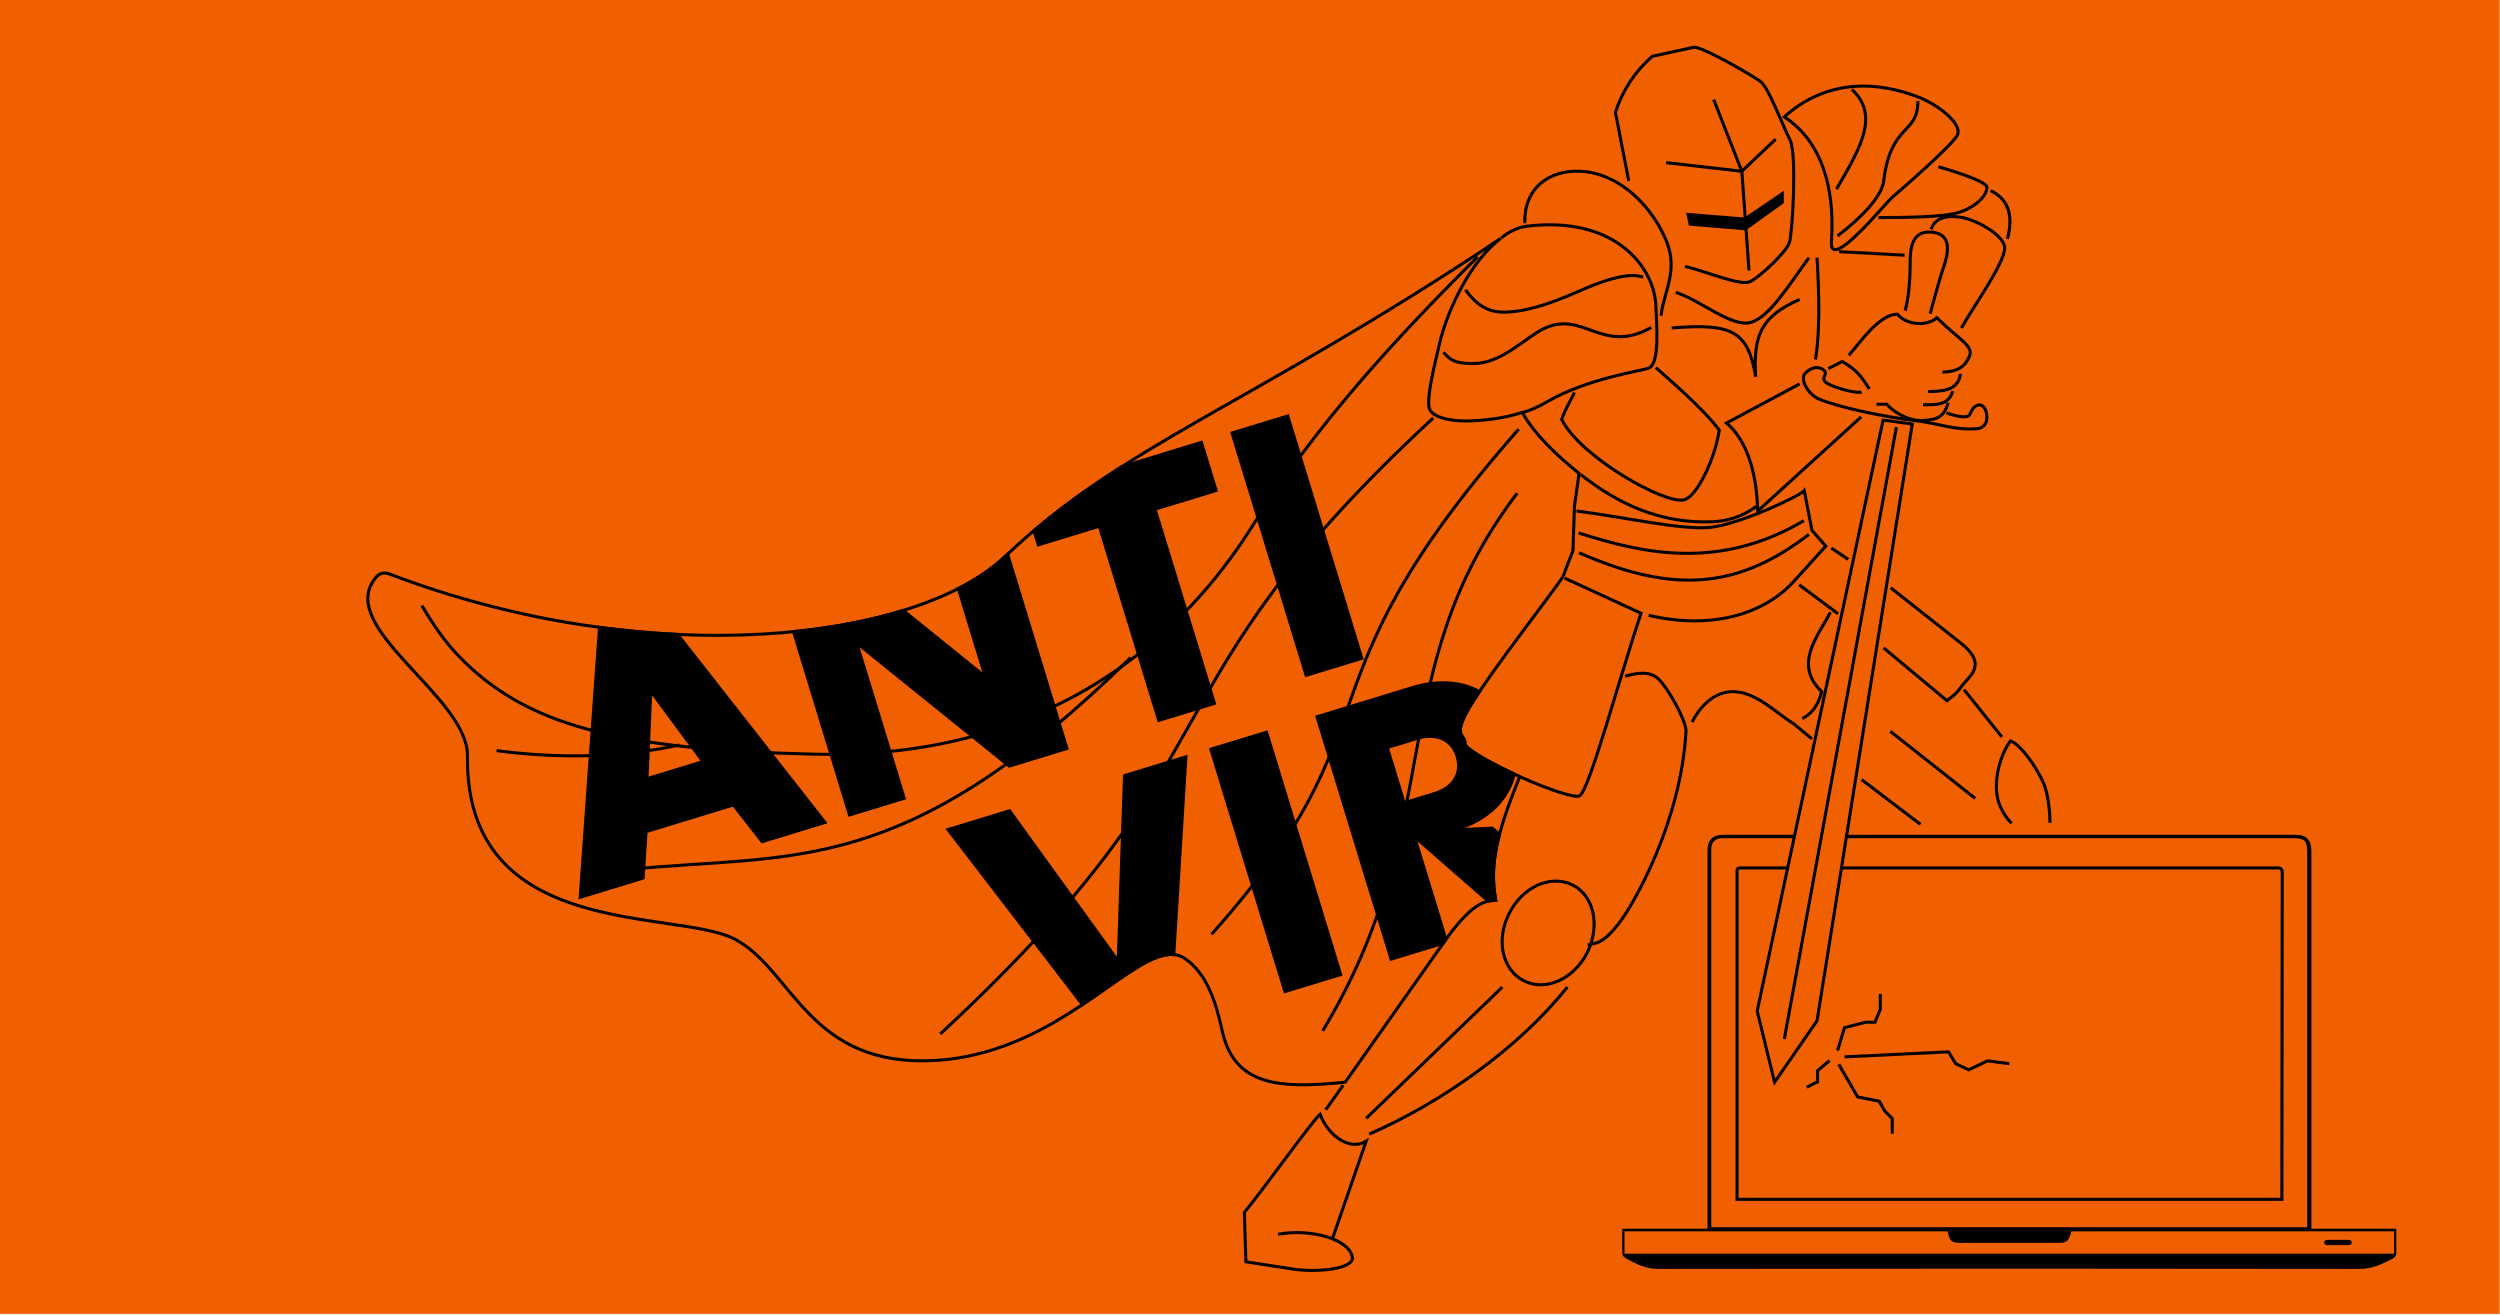
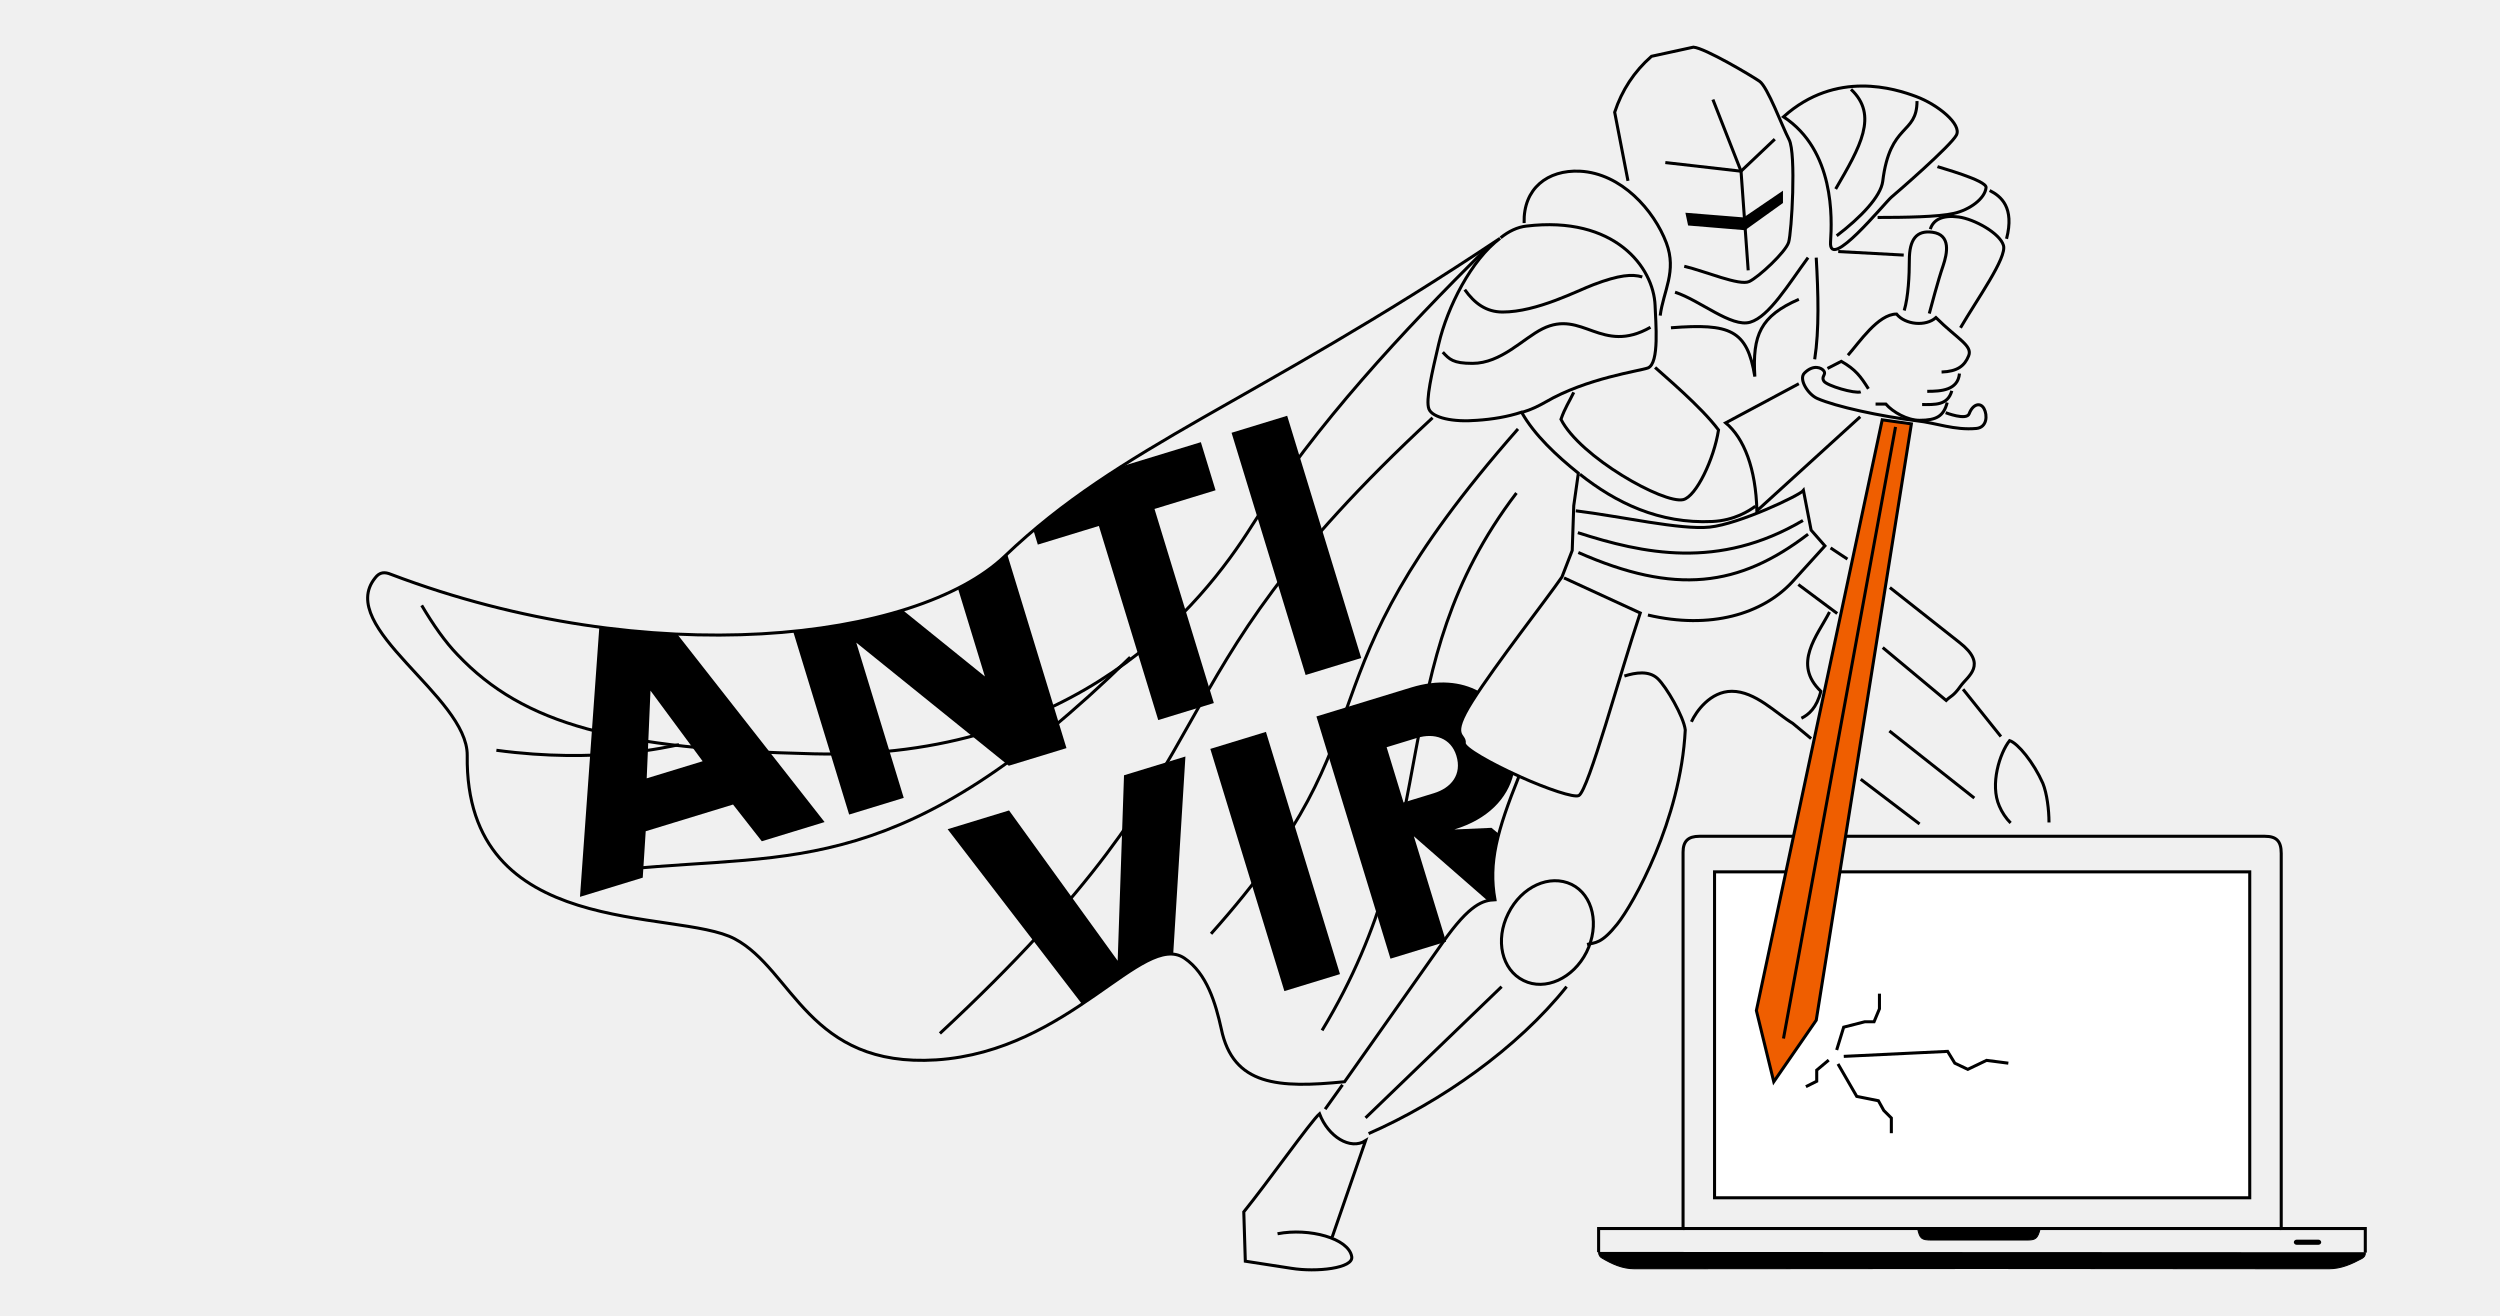
- <svg xmlns="http://www.w3.org/2000/svg" width="100%" height="100%" viewBox="0 0 2183 1148" version="1.1" xml:space="preserve" style="fill-rule:evenodd;clip-rule:evenodd;stroke-miterlimit:10;">
-   <g transform="matrix(1,0,0,1,-12277.6,-1645.3)">
-     <g id="Page-12" transform="matrix(2.66667,0,0,2.66667,12277.6,1645.3)">
+ <svg xmlns="http://www.w3.org/2000/svg" width="100%" height="100%" viewBox="0 0 819 431" version="1.1" xml:space="preserve" style="fill-rule:evenodd;clip-rule:evenodd;stroke-miterlimit:10;">
+   <g transform="matrix(1,0,0,1,-8131.89,-765.354)">
+     <g id="Page-12" transform="matrix(1,0,0,1,8131.89,765.354)">
      <rect x="0" y="0" width="818.504" height="430.234" style="fill:none;" />
      <g id="Layer-1">
-         <rect x="0" y="0" width="818.504" height="430.234" style="fill:#f05f00;" />
-         <g transform="matrix(1,0,0,1,784.663,286.517)">
-           <path d="M0,115.832L0,123.75C0,124.725 -0.367,125.09 -1.102,125.576C-4.531,127.402 -7.959,128.988 -12.122,128.988C-88.651,128.865 -165.057,128.865 -241.586,128.988C-245.626,128.988 -249.055,127.402 -252.361,125.455C-252.851,125.211 -253.463,124.602 -253.463,123.627L-253.463,115.832L-225.545,115.832L-225.545,-7.918C-225.545,-11.572 -223.831,-13.156 -220.158,-13.156L-33.183,-13.156C-29.387,-13.156 -27.795,-11.572 -27.795,-7.553L-27.795,115.832L0,115.832Z" style="fill-rule:nonzero;" />
-         </g>
-         <g transform="matrix(1,0,0,1,559.852,273.97)">
-           <path d="M0,128.379L196.158,128.379L196.158,4.871C196.158,1.096 195.056,0 191.138,0L3.796,0C1.469,0.121 0,1.584 0,4.02L0,128.379Z" style="fill:#f05f00;fill-rule:nonzero;stroke:#000;stroke-width:1px;" />
-         </g>
-         <g transform="matrix(1,0,0,1,637.729,410.51)">
-           <path d="M0,-7.307L-105.793,-7.307L-105.793,0L146.199,0L146.199,-7.307L40.529,-7.307C39.672,-3.897 38.938,-3.532 36.122,-3.532L4.652,-3.532C1.224,-3.532 0.734,-4.018 0,-7.307" style="fill:#f05f00;fill-rule:nonzero;" />
-         </g>
-         <g transform="matrix(-0.0851466,0.996368,0.996368,0.0851466,661.151,385.64)">
-           <path d="M19.41,-20.867C21.926,-20.283 22.35,-19.509 22.172,-17.435L19.41,14.895C19.243,16.847 18.482,17.15 16.126,17.562L19.41,-20.867Z" style="fill-rule:nonzero;" />
-         </g>
-         <g transform="matrix(1,0,0,1,568.791,284.08)">
-           <path d="M0,108.646L178.404,108.646L178.526,1.705C178.526,0.365 177.914,0 176.567,0.121L1.225,0.121C0,0.121 0,0.486 0,1.46L0,108.646Z" style="fill:none;fill-rule:nonzero;stroke:#000;stroke-width:1px;" />
-         </g>
-         <g transform="matrix(1,0,0,1,761.031,406.855)">
-           <path d="M0,0.002C0,0.488 0.49,0.854 0.979,0.854L8.081,0.854C8.571,0.854 9.061,0.488 9.061,0.002C9.061,-0.486 8.571,-0.852 8.081,-0.852L0.979,-0.852C0.49,-0.852 0,-0.486 0,0.002" style="fill-rule:nonzero;" />
+         <g transform="matrix(1,0,0,1,751.454,406.954)">
+           <path d="M0,0.001C0,0.485 0.485,0.85 0.971,0.85L8.008,0.85C8.494,0.85 8.979,0.485 8.979,0.001C8.979,-0.484 8.494,-0.849 8.008,-0.849L0.971,-0.849C0.485,-0.849 0,-0.484 0,0.001" style="fill-rule:nonzero;" />
+         </g>
+         <g transform="matrix(-1,0,0,1,1298.7,247.779)">
+           <rect x="561.685" y="37.84" width="175.33" height="106.775" style="fill:white;stroke:black;stroke-width:1px;" />
+         </g>
+         <g transform="matrix(1,0,0,1,551.371,402.465)">
+           <path d="M0,0L195.958,0" style="fill:none;fill-rule:nonzero;stroke:black;stroke-width:1px;" />
+         </g>
+         <g transform="matrix(1,0,0,1,523.706,274.092)">
+           <path d="M0,136.138L0,128.373L27.665,128.373L27.665,5.096C27.665,1.455 29.364,-0.122 33.003,-0.122L218.284,-0.122C222.045,-0.122 223.622,1.455 223.622,5.459L223.622,128.373L251.165,128.373L251.165,136.26" style="fill:none;fill-rule:nonzero;stroke:black;stroke-width:1px;" />
+         </g>
+         <g transform="matrix(-0.105205,-0.994451,-0.994451,0.105205,644.307,384.574)">
+           <path d="M-20.324,-22.048C-23.611,-20.846 -23.898,-20.084 -23.604,-17.308L-20.324,13.701C-19.966,17.081 -19.433,17.512 -16.098,17.891L-20.324,-22.048Z" style="fill-rule:nonzero;stroke:black;stroke-width:0.35px;" />
+         </g>
+         <g transform="matrix(1,0,0,1,774.887,415.524)">
+           <path d="M0,-5.097C0,-4.126 -0.364,-3.763 -1.092,-3.277C-4.49,-1.456 -7.887,0.121 -12.013,0.121C-87.848,0 -163.561,0 -239.396,0.121C-243.4,0.121 -246.797,-1.456 -250.073,-3.398C-250.559,-3.64 -251.166,-4.247 -251.166,-5.218L0,-5.097Z" style="fill-rule:nonzero;stroke:black;stroke-width:0.35px;" />
        </g>
        <g transform="matrix(1,0,0,1,418.524,377.526)">
-           <path d="M0,26.651C10.392,24.651 23.295,28.149 24.301,34.145C24.971,37.975 12.737,39.307 4.525,37.975L-10.558,35.643L-11.061,19.489C-3.352,9.995 10.894,-10.158 13.742,-12.656C16.591,-5.161 23.798,-0.663 28.826,-3.829L17.933,27.649" style="fill:none;fill-rule:nonzero;stroke:#000;stroke-width:1px;" />
+           <path d="M0,26.651C10.392,24.651 23.295,28.149 24.301,34.145C24.971,37.975 12.737,39.307 4.525,37.975L-10.558,35.643L-11.061,19.489C-3.352,9.995 10.894,-10.158 13.742,-12.656C16.591,-5.161 23.798,-0.663 28.826,-3.829L17.933,27.649" style="fill:none;fill-rule:nonzero;stroke:black;stroke-width:1px;" />
        </g>
        <g transform="matrix(0.580428,-0.814311,-0.814311,-0.580428,438.561,364.014)">
-           <path d="M-2.059,3.997L7.757,3.997" style="fill:none;fill-rule:nonzero;stroke:#000;stroke-width:1px;" />
+           <path d="M-2.059,3.997L7.757,3.997" style="fill:none;fill-rule:nonzero;stroke:black;stroke-width:1px;" />
        </g>
        <g transform="matrix(-0.662829,0.748771,0.748771,0.662829,570.798,290.174)">
-           <path d="M-25.827,-74.477C-29.145,-72.489 -32.531,-69.668 -32.425,-65.769C-32.316,-61.869 -28.736,-51.089 -25.827,-47.843C-2.629,-29.32 28.278,-22.776 36.586,-22.361C44.892,-21.947 45.852,-23.783 48.128,-25.348" style="fill:none;fill-rule:nonzero;stroke:#000;stroke-width:1px;" />
+           <path d="M-25.827,-74.477C-29.145,-72.489 -32.531,-69.668 -32.425,-65.769C-32.316,-61.869 -28.736,-51.089 -25.827,-47.843C-2.629,-29.32 28.278,-22.776 36.586,-22.361C44.892,-21.947 45.852,-23.783 48.128,-25.348" style="fill:none;fill-rule:nonzero;stroke:black;stroke-width:1px;" />
        </g>
        <g transform="matrix(0.894274,0.44752,0.44752,-0.894274,492.916,316.083)">
-           <path d="M7.868,-1.823C15.728,-1.801 22.107,6.047 22.128,15.742C22.074,25.586 15.728,33.398 7.868,33.377C-0.142,33.281 -6.521,25.431 -6.467,15.586C-6.489,5.892 -0.142,-1.92 7.868,-1.823Z" style="fill:none;fill-rule:nonzero;stroke:#000;stroke-width:1px;" />
+           <path d="M7.868,-1.823C15.728,-1.801 22.107,6.047 22.128,15.742C22.074,25.586 15.728,33.398 7.868,33.377C-0.142,33.281 -6.521,25.431 -6.467,15.586C-6.489,5.892 -0.142,-1.92 7.868,-1.823Z" style="fill:none;fill-rule:nonzero;stroke:black;stroke-width:1px;" />
        </g>
        <g transform="matrix(-0.803015,0.595959,0.595959,0.803015,469.087,385.95)">
-           <path d="M-72.811,-24.066C-47.88,-17.471 -17.172,-18.275 7.955,-24.067" style="fill:none;fill-rule:nonzero;stroke:#000;stroke-width:1px;" />
+           <path d="M-72.811,-24.066C-47.88,-17.471 -17.172,-18.275 7.955,-24.067" style="fill:none;fill-rule:nonzero;stroke:black;stroke-width:1px;" />
        </g>
        <g transform="matrix(0.719973,-0.694003,-0.694003,-0.719973,468.502,375.655)">
-           <path d="M-8.669,21.485L53.248,21.485" style="fill:none;fill-rule:nonzero;stroke:#000;stroke-width:1px;" />
+           <path d="M-8.669,21.485L53.248,21.485" style="fill:none;fill-rule:nonzero;stroke:black;stroke-width:1px;" />
        </g>
        <g transform="matrix(1,0,0,1,554.106,231.963)">
-           <path d="M0,4.498C1.508,1.166 6.2,-5.496 13.239,-5.496C20.948,-5.496 27.651,1.666 33.183,4.998L39.216,9.994" style="fill:none;fill-rule:nonzero;stroke:#000;stroke-width:1px;" />
+           <path d="M0,4.498C1.508,1.166 6.2,-5.496 13.239,-5.496C20.948,-5.496 27.651,1.666 33.183,4.998L39.216,9.994" style="fill:none;fill-rule:nonzero;stroke:black;stroke-width:1px;" />
        </g>
        <g transform="matrix(1,0,0,1,612.092,118.375)">
-           <path d="M0,8.994C-2.515,4.998 -4.19,2.666 -8.883,0L-13.407,2.332" style="fill:none;fill-rule:nonzero;stroke:#000;stroke-width:1px;" />
+           <path d="M0,8.994C-2.515,4.998 -4.19,2.666 -8.883,0L-13.407,2.332" style="fill:none;fill-rule:nonzero;stroke:black;stroke-width:1px;" />
        </g>
        <g transform="matrix(-0.699901,0.71424,0.71424,0.699901,562.481,137.301)">
-           <path d="M26.579,-39.649C29.895,-38.512 32.144,-38.186 35.817,-36.463C40.279,-23.408 32.105,7.064 26.579,10.563C22.931,12.856 10.141,8.536 2.188,2.853C0.703,-6.581 2.007,-22.9 2.101,-26.328" style="fill:none;fill-rule:nonzero;stroke:#000;stroke-width:1px;" />
+           <path d="M26.579,-39.649C29.895,-38.512 32.144,-38.186 35.817,-36.463C40.279,-23.408 32.105,7.064 26.579,10.563C22.931,12.856 10.141,8.536 2.188,2.853C0.703,-6.581 2.007,-22.9 2.101,-26.328" style="fill:none;fill-rule:nonzero;stroke:black;stroke-width:1px;" />
        </g>
        <g transform="matrix(1,0,0,1,498.801,70.5759)">
-           <path d="M0,64.455C2.849,63.621 5.194,62.455 7.541,61.123C20.948,53.295 38.378,50.963 41.06,49.965C44.913,48.465 43.572,34.809 43.405,29.478C42.902,16.988 30.165,0 1.173,3.496C-1.677,3.83 -4.525,5.162 -7.206,7.328" style="fill:none;fill-rule:nonzero;stroke:#000;stroke-width:1px;" />
+           <path d="M0,64.455C2.849,63.621 5.194,62.455 7.541,61.123C20.948,53.295 38.378,50.963 41.06,49.965C44.913,48.465 43.572,34.809 43.405,29.478C42.902,16.988 30.165,0 1.173,3.496C-1.677,3.83 -4.525,5.162 -7.206,7.328" style="fill:none;fill-rule:nonzero;stroke:black;stroke-width:1px;" />
        </g>
        <g transform="matrix(1,0,0,1,472.656,104.885)">
-           <path d="M0,10.492C2.179,12.824 3.352,14.156 9.72,14.156C19.104,14.156 26.312,5.996 32.68,2.832C45.752,-3.664 51.953,11.492 68.042,2.332" style="fill:none;fill-rule:nonzero;stroke:#000;stroke-width:1px;" />
+           <path d="M0,10.492C2.179,12.824 3.352,14.156 9.72,14.156C19.104,14.156 26.312,5.996 32.68,2.832C45.752,-3.664 51.953,11.492 68.042,2.332" style="fill:none;fill-rule:nonzero;stroke:black;stroke-width:1px;" />
        </g>
        <g transform="matrix(1,0,0,1,479.862,97.0562)">
-           <path d="M0,-2.164C3.185,2.332 7.039,5.164 12.402,5.164C23.63,5.164 36.87,-1.832 42.233,-3.83C50.612,-6.994 54.802,-7.328 58.154,-6.328" style="fill:none;fill-rule:nonzero;stroke:#000;stroke-width:1px;" />
+           <path d="M0,-2.164C3.185,2.332 7.039,5.164 12.402,5.164C23.63,5.164 36.87,-1.832 42.233,-3.83C50.612,-6.994 54.802,-7.328 58.154,-6.328" style="fill:none;fill-rule:nonzero;stroke:black;stroke-width:1px;" />
        </g>
        <g transform="matrix(1,0,0,1,543.882,55.5853)">
-           <path d="M0,47.801C1.005,39.807 5.53,33.311 2.011,23.983C-2.011,13.324 -12.737,1.166 -26.312,0.5C-36.87,0 -44.914,6.162 -44.579,17.489" style="fill:none;fill-rule:nonzero;stroke:#000;stroke-width:1px;" />
+           <path d="M0,47.801C1.005,39.807 5.53,33.311 2.011,23.983C-2.011,13.324 -12.737,1.166 -26.312,0.5C-36.87,0 -44.914,6.162 -44.579,17.489" style="fill:none;fill-rule:nonzero;stroke:black;stroke-width:1px;" />
        </g>
        <g transform="matrix(0.393111,0.919491,0.919491,-0.393111,614.121,95.1509)">
-           <path d="M16.084,-16.374C13.705,-11.346 7.567,-1.979 9.938,3.568C14.275,4.814 17.523,10.715 16.084,14.976C25.281,18.698 29.249,22.469 31.784,19.927C34.321,17.385 35.083,14.507 33.194,9.665" style="fill:none;fill-rule:nonzero;stroke:#000;stroke-width:1px;" />
+           <path d="M16.084,-16.374C13.705,-11.346 7.567,-1.979 9.938,3.568C14.275,4.814 17.523,10.715 16.084,14.976C25.281,18.698 29.249,22.469 31.784,19.927C34.321,17.385 35.083,14.507 33.194,9.665" style="fill:none;fill-rule:nonzero;stroke:black;stroke-width:1px;" />
        </g>
        <g transform="matrix(1,0,0,1,616.616,354.379)">
-           <path d="M0,-216.85L-41.227,-23.319L-35.529,0L-21.619,-20.155L9.553,-215.518L0,-216.85Z" style="fill:#f05f00;fill-rule:nonzero;stroke:#000;stroke-width:1px;" />
+           <path d="M0,-216.85L-41.227,-23.319L-35.529,0L-21.619,-20.155L9.553,-215.518L0,-216.85Z" style="fill:rgb(239,94,0);fill-rule:nonzero;stroke:black;stroke-width:1px;" />
        </g>
        <g transform="matrix(0.180181,-0.983633,-0.983633,-0.180181,697.857,276.141)">
-           <path d="M-83.496,100.181L120.198,100.181" style="fill:none;fill-rule:nonzero;stroke:#000;stroke-width:1px;" />
+           <path d="M-83.496,100.181L120.198,100.181" style="fill:none;fill-rule:nonzero;stroke:black;stroke-width:1px;" />
        </g>
        <g transform="matrix(1,0,0,1,637.397,125.039)">
-           <path d="M0,10.158C0,10.158 6.871,12.824 7.709,10.492C8.882,7.326 11.396,6.66 12.569,8.826C13.742,10.992 13.575,14.988 10.055,15.322C2.849,15.988 -3.184,13.49 -9.385,12.824C-21.452,11.324 -36.032,8.158 -42.065,5.494C-45.082,4.162 -48.266,-0.834 -46.255,-2.832C-43.238,-5.83 -40.557,-4.498 -39.886,-3.498C-39.049,-2.332 -40.892,-1.666 -39.886,-0.168C-38.881,1.332 -29.831,3.996 -27.82,3.33" style="fill:none;fill-rule:nonzero;stroke:#000;stroke-width:1px;" />
+           <path d="M0,10.158C0,10.158 6.871,12.824 7.709,10.492C8.882,7.326 11.396,6.66 12.569,8.826C13.742,10.992 13.575,14.988 10.055,15.322C2.849,15.988 -3.184,13.49 -9.385,12.824C-21.452,11.324 -36.032,8.158 -42.065,5.494C-45.082,4.162 -48.266,-0.834 -46.255,-2.832C-43.238,-5.83 -40.557,-4.498 -39.886,-3.498C-39.049,-2.332 -40.892,-1.666 -39.886,-0.168C-38.881,1.332 -29.831,3.996 -27.82,3.33" style="fill:none;fill-rule:nonzero;stroke:black;stroke-width:1px;" />
        </g>
        <g transform="matrix(0.875476,-0.483261,-0.483261,-0.875476,633.43,130.389)">
-           <path d="M-0.751,2.914C3.211,0.727 8.212,-1.655 11.309,2.914" style="fill:none;fill-rule:nonzero;stroke:#000;stroke-width:1px;" />
+           <path d="M-0.751,2.914C3.211,0.727 8.212,-1.655 11.309,2.914" style="fill:none;fill-rule:nonzero;stroke:black;stroke-width:1px;" />
        </g>
        <g transform="matrix(0.907538,-0.41997,-0.41997,-0.907538,631.013,134.381)">
-           <path d="M-0.425,2.234C3.376,0.474 7.04,-1.587 10.285,2.234" style="fill:none;fill-rule:nonzero;stroke:#000;stroke-width:1px;" />
+           <path d="M-0.425,2.234C3.376,0.474 7.04,-1.587 10.285,2.234" style="fill:none;fill-rule:nonzero;stroke:black;stroke-width:1px;" />
        </g>
        <g transform="matrix(1,0,0,1,614.437,137.195)">
-           <path d="M0,-4.83L3.353,-4.83C5.698,-2.164 10.391,0.5 14.413,0.5C19.943,0.5 22.289,-0.832 23.463,-5.33" style="fill:none;fill-rule:nonzero;stroke:#000;stroke-width:1px;" />
+           <path d="M0,-4.83L3.353,-4.83C5.698,-2.164 10.391,0.5 14.413,0.5C19.943,0.5 22.289,-0.832 23.463,-5.33" style="fill:none;fill-rule:nonzero;stroke:black;stroke-width:1px;" />
        </g>
        <g transform="matrix(0.941066,0.338223,0.338223,-0.941066,619.995,98.367)">
-           <path d="M4.736,-1.861C4.477,2.825 2.427,9.521 0.737,14.222C-1.572,20.648 -0.379,24.262 4.736,25.393C10.852,26.707 11.675,20.455 11.765,16.239C11.822,11.129 12.656,1.871 12.802,-0.023" style="fill:none;fill-rule:nonzero;stroke:#000;stroke-width:1px;" />
+           <path d="M4.736,-1.861C4.477,2.825 2.427,9.521 0.737,14.222C-1.572,20.648 -0.379,24.262 4.736,25.393C10.852,26.707 11.675,20.455 11.765,16.239C11.822,11.129 12.656,1.871 12.802,-0.023" style="fill:none;fill-rule:nonzero;stroke:black;stroke-width:1px;" />
        </g>
        <g transform="matrix(1,0,0,1,589.299,167.342)">
-           <path d="M0,-41.639L-23.965,-28.815C-17.932,-23.817 -14.078,-13.825 -13.742,0L20.111,-30.813" style="fill:none;fill-rule:nonzero;stroke:#000;stroke-width:1px;" />
+           <path d="M0,-41.639L-23.965,-28.815C-17.932,-23.817 -14.078,-13.825 -13.742,0L20.111,-30.813" style="fill:none;fill-rule:nonzero;stroke:black;stroke-width:1px;" />
        </g>
        <g transform="matrix(1,0,0,1,599.354,235.295)">
-           <path d="M0,-34.811C-4.022,-26.983 -12.234,-17.823 -2.849,-8.829C-4.19,-3.332 -6.871,-1.166 -9.217,0" style="fill:none;fill-rule:nonzero;stroke:#000;stroke-width:1px;" />
+           <path d="M0,-34.811C-4.022,-26.983 -12.234,-17.823 -2.849,-8.829C-4.19,-3.332 -6.871,-1.166 -9.217,0" style="fill:none;fill-rule:nonzero;stroke:black;stroke-width:1px;" />
        </g>
        <g transform="matrix(0.801809,0.59758,0.59758,-0.801809,593.23,188.627)">
-           <path d="M-1.574,-4.746L14.31,-4.746" style="fill:none;fill-rule:nonzero;stroke:#000;stroke-width:1px;" />
+           <path d="M-1.574,-4.746L14.31,-4.746" style="fill:none;fill-rule:nonzero;stroke:black;stroke-width:1px;" />
        </g>
        <g transform="matrix(0.768161,0.640257,0.640257,-0.768161,620.039,200.822)">
-           <path d="M4.749,-10.781L31.801,-10.781C31.999,-8.663 32.752,-8.255 32.422,-4.195C32.09,-0.134 34.893,6.973 22.993,6.594L-6.032,5.818" style="fill:none;fill-rule:nonzero;stroke:#000;stroke-width:1px;" />
+           <path d="M4.749,-10.781L31.801,-10.781C31.999,-8.663 32.752,-8.255 32.422,-4.195C32.09,-0.134 34.893,6.973 22.993,6.594L-6.032,5.818" style="fill:none;fill-rule:nonzero;stroke:black;stroke-width:1px;" />
        </g>
        <g transform="matrix(0.833624,0.552332,0.552332,-0.833624,601.161,178.277)">
-           <path d="M-0.552,-1.832L6.082,-1.832" style="fill:none;fill-rule:nonzero;stroke:#000;stroke-width:1px;" />
+           <path d="M-0.552,-1.832L6.082,-1.832" style="fill:none;fill-rule:nonzero;stroke:black;stroke-width:1px;" />
        </g>
        <g transform="matrix(0.99684,-0.0794314,-0.0794314,-0.99684,516.869,183.999)">
-           <path d="M0.436,2.976C30.9,-13.486 51.993,-12.494 75.923,2.976" style="fill:none;fill-rule:nonzero;stroke:#000;stroke-width:1px;" />
+           <path d="M0.436,2.976C30.9,-13.486 51.993,-12.494 75.923,2.976" style="fill:none;fill-rule:nonzero;stroke:black;stroke-width:1px;" />
        </g>
        <g transform="matrix(-0.998533,0.054138,0.054138,0.998533,517.395,188.812)">
-           <path d="M-74.128,-14.314C-45.633,0.487 -21.163,-6.344 -0.279,-14.314" style="fill:none;fill-rule:nonzero;stroke:#000;stroke-width:1px;" />
+           <path d="M-74.128,-14.314C-45.633,0.487 -21.163,-6.344 -0.279,-14.314" style="fill:none;fill-rule:nonzero;stroke:black;stroke-width:1px;" />
        </g>
        <g transform="matrix(0.796032,0.605254,0.605254,-0.796032,615.977,250.943)">
-           <path d="M-2.469,-7.327C5.523,-7.318 13.75,-7.339 21.742,-7.327" style="fill:none;fill-rule:nonzero;stroke:#000;stroke-width:1px;" />
+           <path d="M-2.469,-7.327C5.523,-7.318 13.75,-7.339 21.742,-7.327" style="fill:none;fill-rule:nonzero;stroke:black;stroke-width:1px;" />
        </g>
        <g transform="matrix(-0.624972,-0.780648,-0.780648,0.624972,651.468,223.865)">
-           <path d="M-16.122,7.745L3.721,7.745" style="fill:none;fill-rule:nonzero;stroke:#000;stroke-width:1px;" />
+           <path d="M-16.122,7.745L3.721,7.745" style="fill:none;fill-rule:nonzero;stroke:black;stroke-width:1px;" />
        </g>
        <g transform="matrix(0.784586,0.62002,0.62002,-0.784586,628.774,233.202)">
-           <path d="M-3.819,-10.992L31.638,-10.992" style="fill:none;fill-rule:nonzero;stroke:#000;stroke-width:1px;" />
+           <path d="M-3.819,-10.992L31.638,-10.992" style="fill:none;fill-rule:nonzero;stroke:black;stroke-width:1px;" />
        </g>
        <g transform="matrix(1,0,0,1,642.258,70.4074)">
-           <path d="M0,36.975C5.529,27.483 15.251,13.991 14.078,9.995C12.904,5.996 4.524,1.332 -0.67,0.666C-5.866,0 -8.882,1.5 -9.889,4.664" style="fill:none;fill-rule:nonzero;stroke:#000;stroke-width:1px;" />
+           <path d="M0,36.975C5.529,27.483 15.251,13.991 14.078,9.995C12.904,5.996 4.524,1.332 -0.67,0.666C-5.866,0 -8.882,1.5 -9.889,4.664" style="fill:none;fill-rule:nonzero;stroke:black;stroke-width:1px;" />
        </g>
        <g transform="matrix(-0.329941,-0.944002,-0.944002,0.329941,662.914,66.3701)">
-           <path d="M-9.362,9.176C-0.499,3.239 4.452,6.3 7.398,9.176" style="fill:none;fill-rule:nonzero;stroke:#000;stroke-width:1px;" />
+           <path d="M-9.362,9.176C-0.499,3.239 4.452,6.3 7.398,9.176" style="fill:none;fill-rule:nonzero;stroke:black;stroke-width:1px;" />
        </g>
        <g transform="matrix(-0.998526,-0.0542738,-0.0542738,0.998526,602.251,81.8187)">
-           <path d="M-21.468,0.583L0.016,0.583" style="fill:none;fill-rule:nonzero;stroke:#000;stroke-width:1px;" />
+           <path d="M-21.468,0.583L0.016,0.583" style="fill:none;fill-rule:nonzero;stroke:black;stroke-width:1px;" />
        </g>
        <g transform="matrix(-0.0150984,0.999886,0.999886,0.0150984,611.906,101.054)">
-           <path d="M-16.398,-17.158C-4.584,-16.31 7.234,-15.795 16.916,-17.158" style="fill:none;fill-rule:nonzero;stroke:#000;stroke-width:1px;" />
+           <path d="M-16.398,-17.158C-4.584,-16.31 7.234,-15.795 16.916,-17.158" style="fill:none;fill-rule:nonzero;stroke:black;stroke-width:1px;" />
        </g>
        <g transform="matrix(1,0,0,1,551.759,21.9411)">
-           <path d="M0,65.289C7.039,66.955 18.101,71.783 21.284,70.287C24.468,68.787 33.183,60.627 34.188,57.461C35.194,54.297 36.702,28.314 34.356,23.818C32.01,19.32 27.317,6.498 24.636,4.666C21.954,2.832 6.871,-6.16 3.017,-6.494L-10.726,-3.496C-16.424,1.5 -20.446,7.662 -22.792,14.824L-18.435,37.309" style="fill:none;fill-rule:nonzero;stroke:#000;stroke-width:1px;" />
+           <path d="M0,65.289C7.039,66.955 18.101,71.783 21.284,70.287C24.468,68.787 33.183,60.627 34.188,57.461C35.194,54.297 36.702,28.314 34.356,23.818C32.01,19.32 27.317,6.498 24.636,4.666C21.954,2.832 6.871,-6.16 3.017,-6.494L-10.726,-3.496C-16.424,1.5 -20.446,7.662 -22.792,14.824L-18.435,37.309" style="fill:none;fill-rule:nonzero;stroke:black;stroke-width:1px;" />
        </g>
        <g transform="matrix(1,0,0,1,572.708,32.6011)">
-           <path d="M0,55.961L-2.347,23.484L-11.564,0" style="fill:none;fill-rule:nonzero;stroke:#000;stroke-width:1px;" />
+           <path d="M0,55.961L-2.347,23.484L-11.564,0" style="fill:none;fill-rule:nonzero;stroke:black;stroke-width:1px;" />
        </g>
        <g transform="matrix(1,0,0,1,581.423,56.0854)">
-           <path d="M0,-10.492L-11.062,0L-35.864,-2.832" style="fill:none;fill-rule:nonzero;stroke:#000;stroke-width:1px;" />
+           <path d="M0,-10.492L-11.062,0L-35.864,-2.832" style="fill:none;fill-rule:nonzero;stroke:black;stroke-width:1px;" />
        </g>
        <g transform="matrix(1,0,0,1,552.765,68.0778)">
-           <path d="M0,2.164L18.603,3.664L30.837,-4.664L30.837,-1.832L18.77,6.828L0.67,5.328L0,2.164Z" style="fill-rule:nonzero;stroke:#000;stroke-width:1px;" />
+           <path d="M0,2.164L18.603,3.664L30.837,-4.664L30.837,-1.832L18.77,6.828L0.67,5.328L0,2.164Z" style="fill-rule:nonzero;stroke:black;stroke-width:1px;" />
        </g>
        <g transform="matrix(1,0,0,1,584.272,73.7423)">
-           <path d="M0,-35.479C16.759,-24.487 15.921,-2.168 15.418,5.494C14.748,15.488 33.183,-7.331 35.362,-9.163C37.54,-10.995 54.802,-25.985 56.646,-29.483C58.489,-32.981 50.612,-39.475 43.406,-42.139C36.702,-44.637 17.262,-50.967 0,-35.479Z" style="fill:none;fill-rule:nonzero;stroke:#000;stroke-width:1px;" />
+           <path d="M0,-35.479C16.759,-24.487 15.921,-2.168 15.418,5.494C14.748,15.488 33.183,-7.331 35.362,-9.163C37.54,-10.995 54.802,-25.985 56.646,-29.483C58.489,-32.981 50.612,-39.475 43.406,-42.139C36.702,-44.637 17.262,-50.967 0,-35.479Z" style="fill:none;fill-rule:nonzero;stroke:black;stroke-width:1px;" />
        </g>
        <g transform="matrix(0.152235,-0.988344,-0.988344,-0.152235,623.464,55.0339)">
-           <path d="M-10.164,20.794C4.722,14.948 15.846,10.556 22.864,20.794" style="fill:none;fill-rule:nonzero;stroke:#000;stroke-width:1px;" />
+           <path d="M-10.164,20.794C4.722,14.948 15.846,10.556 22.864,20.794" style="fill:none;fill-rule:nonzero;stroke:black;stroke-width:1px;" />
        </g>
        <g transform="matrix(1,0,0,1,601.701,33.1009)">
-           <path d="M0,44.137C7.877,38.141 14.412,31.313 15.082,26.315C17.429,6.994 26.312,11.158 26.312,0" style="fill:none;fill-rule:nonzero;stroke:#000;stroke-width:1px;" />
+           <path d="M0,44.137C7.877,38.141 14.412,31.313 15.082,26.315C17.429,6.994 26.312,11.158 26.312,0" style="fill:none;fill-rule:nonzero;stroke:black;stroke-width:1px;" />
        </g>
        <g transform="matrix(1,0,0,1,615.108,54.5858)">
-           <path d="M0,16.656C8.715,16.656 19.942,16.488 24.971,15.324C30.165,14.158 35.193,10.494 35.528,6.83C35.696,4.498 20.445,0.334 19.607,0" style="fill:none;fill-rule:nonzero;stroke:#000;stroke-width:1px;" />
+           <path d="M0,16.656C8.715,16.656 19.942,16.488 24.971,15.324C30.165,14.158 35.193,10.494 35.528,6.83C35.696,4.498 20.445,0.334 19.607,0" style="fill:none;fill-rule:nonzero;stroke:black;stroke-width:1px;" />
        </g>
        <g transform="matrix(1,0,0,1,589.299,123.372)">
-           <path d="M0,-25.316C-12.568,-19.82 -15.251,-13.658 -14.413,0C-16.927,-15.324 -22.457,-17.488 -41.897,-15.99" style="fill:none;fill-rule:nonzero;stroke:#000;stroke-width:1px;" />
+           <path d="M0,-25.316C-12.568,-19.82 -15.251,-13.658 -14.413,0C-16.927,-15.324 -22.457,-17.488 -41.897,-15.99" style="fill:none;fill-rule:nonzero;stroke:black;stroke-width:1px;" />
        </g>
        <g transform="matrix(1,0,0,1,548.742,96.0582)">
-           <path d="M0,-0.334C8.212,2.332 18.435,11.324 24.636,9.492C30.837,7.66 37.205,-2.998 43.573,-11.658" style="fill:none;fill-rule:nonzero;stroke:#000;stroke-width:1px;" />
+           <path d="M0,-0.334C8.212,2.332 18.435,11.324 24.636,9.492C30.837,7.66 37.205,-2.998 43.573,-11.658" style="fill:none;fill-rule:nonzero;stroke:black;stroke-width:1px;" />
        </g>
        <g transform="matrix(0.901086,-0.43364,-0.43364,-0.901086,676.067,263.904)">
-           <path d="M-6.739,-2.897C-4.934,0.855 -3.226,5.948 -2.991,9.531C-2.748,16.991 -4.685,24.949 -6.739,26.86C-11.343,24.639 -18.84,16.787 -19.077,8.955C-19.187,6.791 -18.847,4.408 -18.137,2.404" style="fill:none;fill-rule:nonzero;stroke:#000;stroke-width:1px;" />
+           <path d="M-6.739,-2.897C-4.934,0.855 -3.226,5.948 -2.991,9.531C-2.748,16.991 -4.685,24.949 -6.739,26.86C-11.343,24.639 -18.84,16.787 -19.077,8.955C-19.187,6.791 -18.847,4.408 -18.137,2.404" style="fill:none;fill-rule:nonzero;stroke:black;stroke-width:1px;" />
        </g>
        <g transform="matrix(-0.624777,0.780803,0.780803,0.624777,416.935,363.722)">
-           <path d="M-209.852,-100.846C-77.125,-120.635 -89.534,-80.338 48.463,-100.846" style="fill:none;fill-rule:nonzero;stroke:#000;stroke-width:1px;" />
+           <path d="M-209.852,-100.846C-77.125,-120.635 -89.534,-80.338 48.463,-100.846" style="fill:none;fill-rule:nonzero;stroke:black;stroke-width:1px;" />
        </g>
        <g transform="matrix(0.921745,-0.387798,-0.387798,-0.921745,224.429,314.187)">
-           <path d="M-6.329,34.589C46.779,18.207 75.731,-3.731 172.762,34.589" style="fill:none;fill-rule:nonzero;stroke:#000;stroke-width:1px;" />
+           <path d="M-6.329,34.589C46.779,18.207 75.731,-3.731 172.762,34.589" style="fill:none;fill-rule:nonzero;stroke:black;stroke-width:1px;" />
        </g>
        <g transform="matrix(0.999532,-0.0306057,-0.0306057,-0.999532,162.588,246.703)">
-           <path d="M0.055,0.915C33.252,-4.6 56.374,0.357 59.913,0.915" style="fill:none;fill-rule:nonzero;stroke:#000;stroke-width:1px;" />
+           <path d="M0.055,0.915C33.252,-4.6 56.374,0.357 59.913,0.915" style="fill:none;fill-rule:nonzero;stroke:black;stroke-width:1px;" />
        </g>
        <g transform="matrix(0.519513,-0.854463,-0.854463,-0.519513,491.553,309.139)">
-           <path d="M-46.5,82.693C46.578,65.537 34.355,102.628 147.054,82.693" style="fill:none;fill-rule:nonzero;stroke:#000;stroke-width:1px;" />
+           <path d="M-46.5,82.693C46.578,65.537 34.355,102.628 147.054,82.693" style="fill:none;fill-rule:nonzero;stroke:black;stroke-width:1px;" />
        </g>
        <g transform="matrix(0.340179,-0.940361,-0.940361,-0.340179,536.888,309.421)">
-           <path d="M-61.763,88.022C16.319,72.426 55.736,109.855 125.448,88.022" style="fill:none;fill-rule:nonzero;stroke:#000;stroke-width:1px;" />
+           <path d="M-61.763,88.022C16.319,72.426 55.736,109.855 125.448,88.022" style="fill:none;fill-rule:nonzero;stroke:black;stroke-width:1px;" />
        </g>
        <g transform="matrix(1,0,0,1,512.375,261.443)">
-           <path d="M0,-72.117L24.971,-60.625C18.268,-40.638 8.044,-2.664 4.86,-0.832C3.353,0 -5.53,-2.998 -14.413,-6.996" style="fill:none;fill-rule:nonzero;stroke:#000;stroke-width:1px;" />
+           <path d="M0,-72.117L24.971,-60.625C18.268,-40.638 8.044,-2.664 4.86,-0.832C3.353,0 -5.53,-2.998 -14.413,-6.996" style="fill:none;fill-rule:nonzero;stroke:black;stroke-width:1px;" />
        </g>
        <g transform="matrix(1,0,0,1,516.23,199.652)">
-           <path d="M0,-32.311C14.916,-30.479 34.356,-25.983 43.909,-26.981C53.461,-27.981 73.237,-37.309 74.578,-38.973L77.091,-25.983L81.616,-20.819L70.892,-8.995C61.17,1.5 44.076,6.662 23.63,1.832" style="fill:none;fill-rule:nonzero;stroke:#000;stroke-width:1px;" />
+           <path d="M0,-32.311C14.916,-30.479 34.356,-25.983 43.909,-26.981C53.461,-27.981 73.237,-37.309 74.578,-38.973L77.091,-25.983L81.616,-20.819L70.892,-8.995C61.17,1.5 44.076,6.662 23.63,1.832" style="fill:none;fill-rule:nonzero;stroke:black;stroke-width:1px;" />
        </g>
        <g transform="matrix(1,0,0,1,517.57,171.671)">
-           <path d="M0,-16.322C11.731,-6.994 25.977,0 43.406,-0.832C50.612,-1.166 55.472,-4.33 57.483,-5.828" style="fill:none;fill-rule:nonzero;stroke:#000;stroke-width:1px;" />
-         </g>
-         <g transform="matrix(0.375,0,0,0.375,-4604.09,-616.988)">
-           <path d="M12801.1,2193.13L12784.2,2428.79L12839.1,2412.02L12841.7,2371.47L12918,2348.14L12943.1,2380.22L12997.9,2363.46L12869.2,2199.3C12847.1,2198.27 12824.3,2196.24 12801.1,2193.13ZM13157.4,2129.23C13156.7,2129.85 13156.1,2130.46 13155.4,2131.07C13144.6,2141.42 13130.8,2150.86 13114.4,2159.22L13137.9,2236.24L13066.2,2178.33C13038.1,2187.01 13005.8,2193.34 12970.5,2196.88L13019.4,2356.9L13067.1,2342.32L13025.6,2206.71L13158.9,2314.25L13209.2,2298.86L13157.4,2129.23ZM12845.8,2248.64L12891.4,2310.32L12842.5,2325.26L12845.8,2248.64ZM13257.1,2052.84C13229.7,2070.27 13204.6,2088.15 13180.4,2108.62L13184.2,2121.07L13237.5,2104.76L13289.4,2274.34L13338,2259.49L13286.1,2089.91L13339.5,2073.6L13326.6,2031.58L13257.1,2052.84ZM13466.7,2220.13L13402,2008.53L13353.4,2023.37L13418.1,2234.98L13466.7,2220.13Z" style="fill-rule:nonzero;stroke:#000;stroke-width:2.67px;stroke-miterlimit:4;" />
-         </g>
-         <g transform="matrix(0.375,0,0,0.375,-4604.09,-616.988)">
-           <path d="M13302.5,2478.84L13313.1,2306.19L13259.5,2322.59L13254,2484.62L13159.1,2353.3L13105.4,2369.7L13222.8,2522.48C13257.6,2499.27 13283.3,2476.97 13302.5,2478.84ZM13448.2,2496.28L13383.5,2284.68L13334.9,2299.53L13399.6,2511.14L13448.2,2496.28ZM13537.8,2468.89L13538,2468.61C13538.7,2467.57 13539.4,2466.56 13540.1,2465.58L13512.7,2375.86L13577.1,2432.13C13579.4,2431.59 13581.5,2431.4 13583.6,2431.31C13580.1,2412.16 13581.4,2394.72 13586.9,2373.76L13580.5,2368.49L13548,2369.94L13548.3,2369.85C13577.4,2360.95 13594.6,2342.8 13599.8,2321.2C13577,2310.59 13556.3,2298.67 13556.7,2294.51C13557.6,2286.08 13543.3,2290.07 13563.9,2257.65C13565.6,2254.99 13567.4,2252.16 13569.4,2249.21C13553.9,2240.72 13533.7,2238.75 13510.4,2245.86L13427.6,2271.2L13492.3,2482.8L13537.8,2468.89ZM13515.4,2289.96C13530.6,2285.31 13545.1,2290.01 13549.9,2305.51C13554.9,2321.9 13545.4,2333.6 13530.2,2338.24L13503.7,2346.35L13488.9,2298.07L13515.4,2289.96Z" style="fill-rule:nonzero;stroke:#000;stroke-width:2.67px;stroke-miterlimit:4;" />
+           <path d="M0,-16.322C11.731,-6.994 25.977,0 43.406,-0.832C50.612,-1.166 55.472,-4.33 57.483,-5.828" style="fill:none;fill-rule:nonzero;stroke:black;stroke-width:1px;" />
+         </g>
+         <g transform="matrix(1,0,0,1,368.226,322.793)">
+           <path d="M0,-68.811L-2.076,-8.049L-37.664,-57.295L-57.781,-51.145L-13.756,6.15C-0.72,-2.553 8.918,-10.911 16.114,-10.209L20.118,-74.961L0,-68.811Z" style="fill-rule:nonzero;" />
+         </g>
+         <g transform="matrix(0.956119,-0.292978,-0.292978,-0.956119,472.791,308.988)">
+           <path d="M-0.157,0.196L1.048,0.196L1.049,1.124C0.688,0.849 0.32,0.567 -0.056,0.274L-0.157,0.196Z" style="fill-rule:nonzero;" />
+         </g>
+         <g transform="matrix(0.292368,0.956306,0.956306,-0.292368,446.81,251.132)">
+           <rect x="-20.25" y="-46.416" width="82.976" height="19.05" />
+         </g>
+         <g transform="matrix(1,0,0,1,469.741,276.751)">
+           <path d="M0,-16.898L-9.946,-13.857L-15.481,-31.962L-5.534,-35.003C0.165,-36.748 5.593,-34.984 7.369,-29.173C9.248,-23.025 5.7,-18.64 0,-16.898M21.281,-3.572L18.866,-5.556L6.69,-5.011L6.802,-5.046C17.712,-8.382 24.154,-15.191 26.102,-23.289C17.556,-27.267 9.797,-31.738 9.954,-33.296C10.289,-36.46 4.926,-34.962 12.636,-47.119C13.268,-48.116 13.964,-49.177 14.705,-50.283C8.902,-53.464 1.313,-54.209 -7.413,-51.541L-38.482,-42.041L-14.223,37.311L2.843,32.095L2.916,31.991C3.189,31.601 3.458,31.223 3.724,30.854L-6.563,-2.793L17.59,18.31C18.438,18.11 19.234,18.034 20.009,18C18.723,10.827 19.202,4.278 21.281,-3.572" style="fill-rule:nonzero;" />
+         </g>
+         <g transform="matrix(-0.292379,-0.956303,-0.956303,0.292379,453.766,147.572)">
+           <rect x="-62.728" y="27.366" width="82.979" height="19.049" />
+         </g>
+         <g transform="matrix(1,0,0,1,213.097,272.987)">
+           <path d="M0,-46.734L17.092,-23.607L-1.237,-18.004L0,-46.734ZM-2.533,14.534L-1.561,-0.673L27.051,-9.421L36.472,2.608L57.037,-3.679L8.763,-65.24C0.461,-65.627 -8.071,-66.39 -16.759,-67.555L-23.097,20.821L-2.533,14.534Z" style="fill-rule:nonzero;" />
+         </g>
+         <g transform="matrix(1,0,0,1,359.994,208.446)">
+           <path d="M0,-36.147L19.443,27.445L37.66,21.876L18.218,-41.717L38.223,-47.835L33.406,-63.592L7.326,-55.619C-2.928,-49.082 -12.368,-42.376 -21.432,-34.698L-20.005,-30.032L0,-36.147Z" style="fill-rule:nonzero;" />
+         </g>
+         <g transform="matrix(1,0,0,1,296.063,186.945)">
+           <path d="M0,74.435L-15.547,23.583L34.423,63.912L53.311,58.138L33.864,-5.469C33.622,-5.239 33.378,-5.013 33.136,-4.782C29.091,-0.901 23.904,2.639 17.748,5.771L26.579,34.658L-0.311,12.937C-10.875,16.189 -22.987,18.568 -36.229,19.893L-17.882,79.904L0,74.435Z" style="fill-rule:nonzero;" />
        </g>
        <g transform="matrix(1,0,0,1,491.427,356.543)">
-           <path d="M0,-278.473C-9.386,-271.479 -17.263,-255.989 -20.111,-243.83C-22.29,-234.504 -24.469,-225.342 -23.295,-222.512C-22.122,-219.68 -15.418,-218.182 -7.542,-218.848C-2.515,-219.18 2.514,-220.014 7.039,-221.512C11.229,-214.018 18.603,-207.188 25.641,-201.528L24.133,-190.868L23.63,-176.211L20.277,-167.549C15.251,-160.221 -1.342,-139.071 -9.051,-126.912C-16.76,-114.754 -11.396,-116.252 -11.731,-113.088C-11.899,-111.422 -3.018,-106.426 6.2,-102.262C-1.007,-84.276 -3.855,-73.95 -1.677,-61.791C-5.53,-61.623 -9.889,-60.457 -18.771,-47.799L-50.947,-2.164C-72.567,0 -87.482,-0.832 -91.337,-19.487C-93.18,-27.813 -96.029,-37.641 -103.403,-42.637C-116.979,-51.797 -140.943,-12.159 -184.685,-9.327C-226.583,-6.662 -231.61,-38.807 -250.715,-48.965C-269.82,-59.125 -339.203,-48.133 -338.365,-109.09C-338.197,-128.411 -381.604,-151.061 -368.531,-167.217C-367.023,-169.215 -365.347,-169.215 -363.336,-168.383C-278.703,-136.239 -191.221,-146.565 -162.228,-174.379C-124.018,-210.852 -81.616,-224.01 0,-278.473Z" style="fill:none;fill-rule:nonzero;stroke:#000;stroke-width:1px;" />
-         </g>
-         <g transform="matrix(-0.599678,-0.800242,-0.800242,0.599678,141.308,77.7444)">
-           <path d="M-210.494,-270.353C-215.707,-233.149 -222.686,-195.248 -236.779,-158.509C-247.856,-129.685 -263.985,-66.498 -210.494,1.271C-170.804,51.738 -146.014,71.485 -114.556,75.136C-108.811,75.858 -102.102,75.647 -94.593,74.837" style="fill:none;fill-rule:nonzero;stroke:#000;stroke-width:1px;" />
+           <path d="M0,-278.473C-9.386,-271.479 -17.263,-255.989 -20.111,-243.83C-22.29,-234.504 -24.469,-225.342 -23.295,-222.512C-22.122,-219.68 -15.418,-218.182 -7.542,-218.848C-2.515,-219.18 2.514,-220.014 7.039,-221.512C11.229,-214.018 18.603,-207.188 25.641,-201.528L24.133,-190.868L23.63,-176.211L20.277,-167.549C15.251,-160.221 -1.342,-139.071 -9.051,-126.912C-16.76,-114.754 -11.396,-116.252 -11.731,-113.088C-11.899,-111.422 -3.018,-106.426 6.2,-102.262C-1.007,-84.276 -3.855,-73.95 -1.677,-61.791C-5.53,-61.623 -9.889,-60.457 -18.771,-47.799L-50.947,-2.164C-72.567,0 -87.482,-0.832 -91.337,-19.487C-93.18,-27.813 -96.029,-37.641 -103.403,-42.637C-116.979,-51.797 -140.943,-12.159 -184.685,-9.327C-226.583,-6.662 -231.61,-38.807 -250.715,-48.965C-269.82,-59.125 -339.203,-48.133 -338.365,-109.09C-338.197,-128.411 -381.604,-151.061 -368.531,-167.217C-367.023,-169.215 -365.347,-169.215 -363.336,-168.383C-278.703,-136.239 -191.221,-146.565 -162.228,-174.379C-124.018,-210.852 -81.616,-224.01 0,-278.473Z" style="fill:none;fill-rule:nonzero;stroke:black;stroke-width:1px;" />
+         </g>
+         <g transform="matrix(-0.600415,-0.799689,-0.799689,0.600415,140.826,76.3311)">
+           <path d="M-211.913,-273.312C-217.091,-236.103 -224.286,-194.58 -238.346,-157.827C-249.395,-128.993 -265.466,-65.792 -211.913,1.928C-172.176,52.358 -147.368,72.083 -115.906,75.704C-110.161,76.421 -103.452,76.203 -95.944,75.387" style="fill:none;fill-rule:nonzero;stroke:black;stroke-width:1px;" />
        </g>
        <g transform="matrix(1,0,0,1,602.126,371.226)">
-           <path d="M0,-22.678L6.142,-12.047L13.228,-10.629L15,-7.442L17.479,-4.961L17.479,0" style="fill:none;fill-rule:nonzero;stroke:#000;stroke-width:1px;stroke-miterlimit:4;" />
+           <path d="M0,-22.678L6.142,-12.047L13.228,-10.629L15,-7.442L17.479,-4.961L17.479,0" style="fill:none;fill-rule:nonzero;stroke:black;stroke-width:1px;stroke-miterlimit:4;" />
        </g>
        <g transform="matrix(1,0,0,1,604.016,348.683)">
-           <path d="M0,-2.615L34.016,-4.252L36.378,-0.385L40.63,1.637L46.772,-1.306L53.916,-0.385" style="fill:none;fill-rule:nonzero;stroke:#000;stroke-width:1px;stroke-miterlimit:4;" />
+           <path d="M0,-2.615L34.016,-4.252L36.378,-0.385L40.63,1.637L46.772,-1.306L53.916,-0.385" style="fill:none;fill-rule:nonzero;stroke:black;stroke-width:1px;stroke-miterlimit:4;" />
        </g>
        <g transform="matrix(1,0,0,1,601.693,325.517)">
-           <path d="M0,18.463L2.299,10.984L9.207,9.213L12.244,9.213L14.016,4.961L14.016,0" style="fill:none;fill-rule:nonzero;stroke:#000;stroke-width:1px;stroke-miterlimit:4;" />
+           <path d="M0,18.463L2.299,10.984L9.207,9.213L12.244,9.213L14.016,4.961L14.016,0" style="fill:none;fill-rule:nonzero;stroke:black;stroke-width:1px;stroke-miterlimit:4;" />
        </g>
        <g transform="matrix(1,0,0,1,599.089,355.99)">
-           <path d="M0,-8.709L-3.932,-5.408L-3.932,-1.772L-7.475,0" style="fill:none;fill-rule:nonzero;stroke:#000;stroke-width:1px;stroke-miterlimit:4;" />
+           <path d="M0,-8.709L-3.932,-5.408L-3.932,-1.772L-7.475,0" style="fill:none;fill-rule:nonzero;stroke:black;stroke-width:1px;stroke-miterlimit:4;" />
        </g>
      </g>
    </g>
  </g>
</svg>
